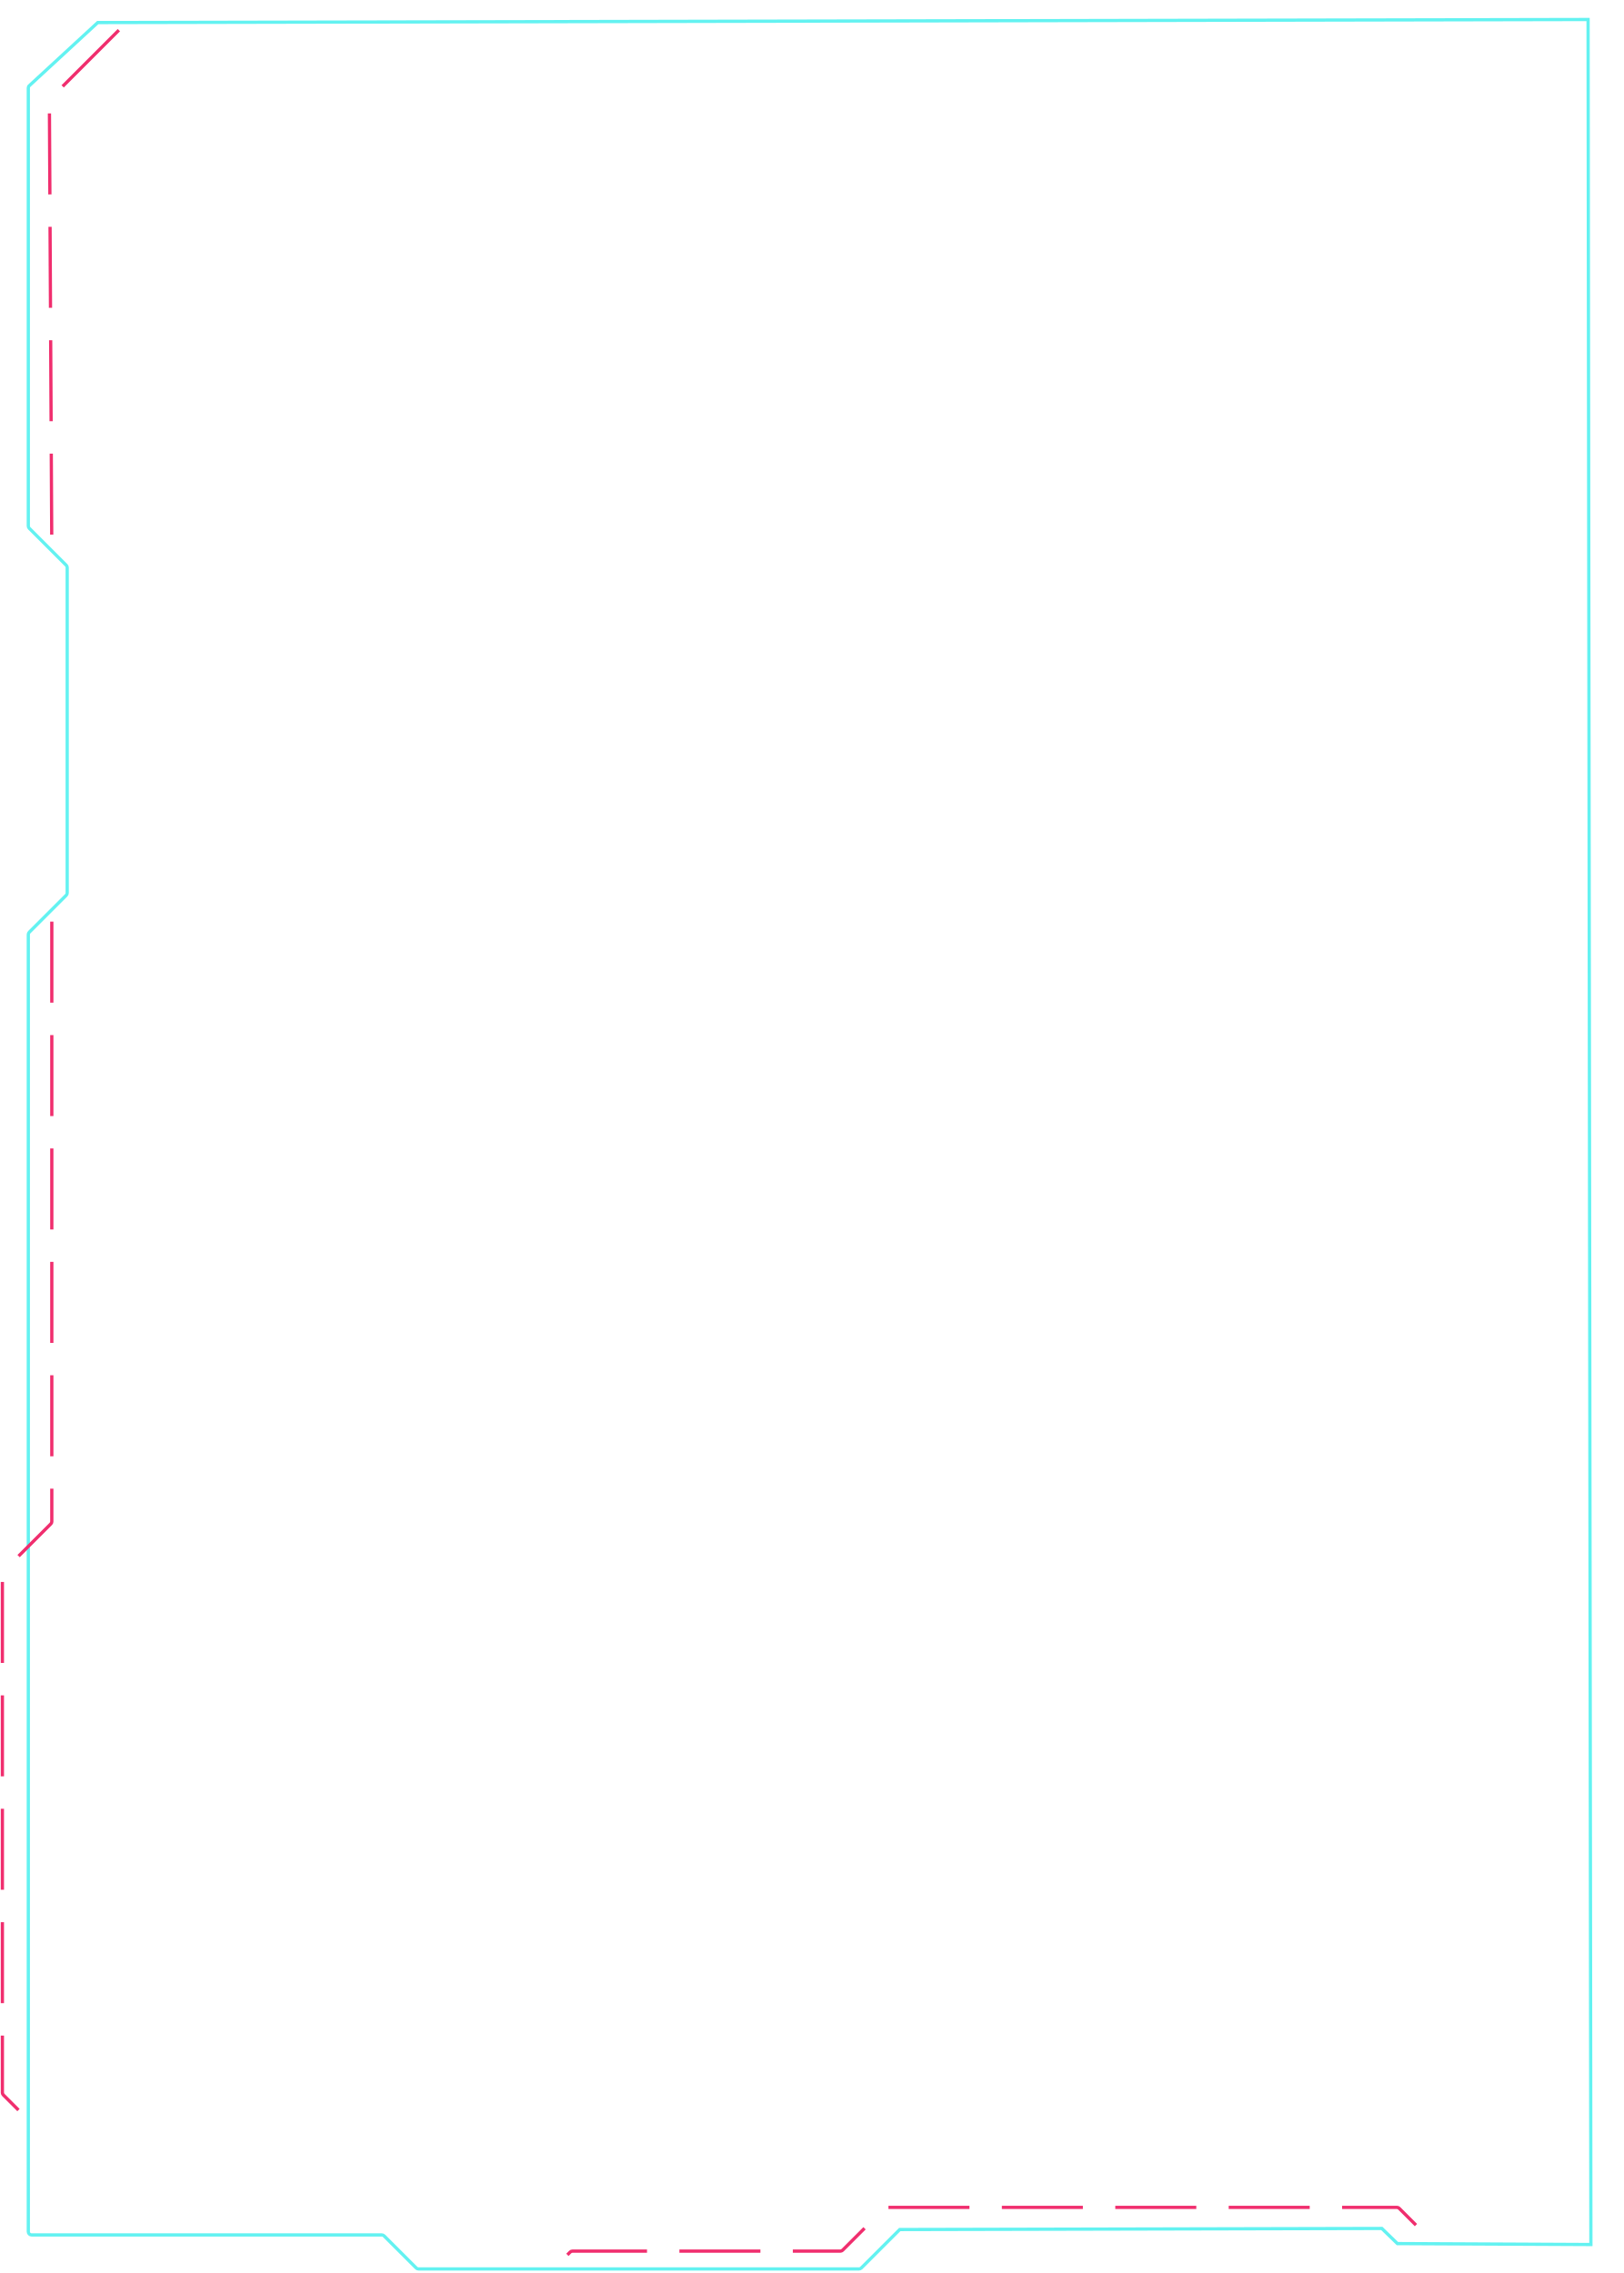
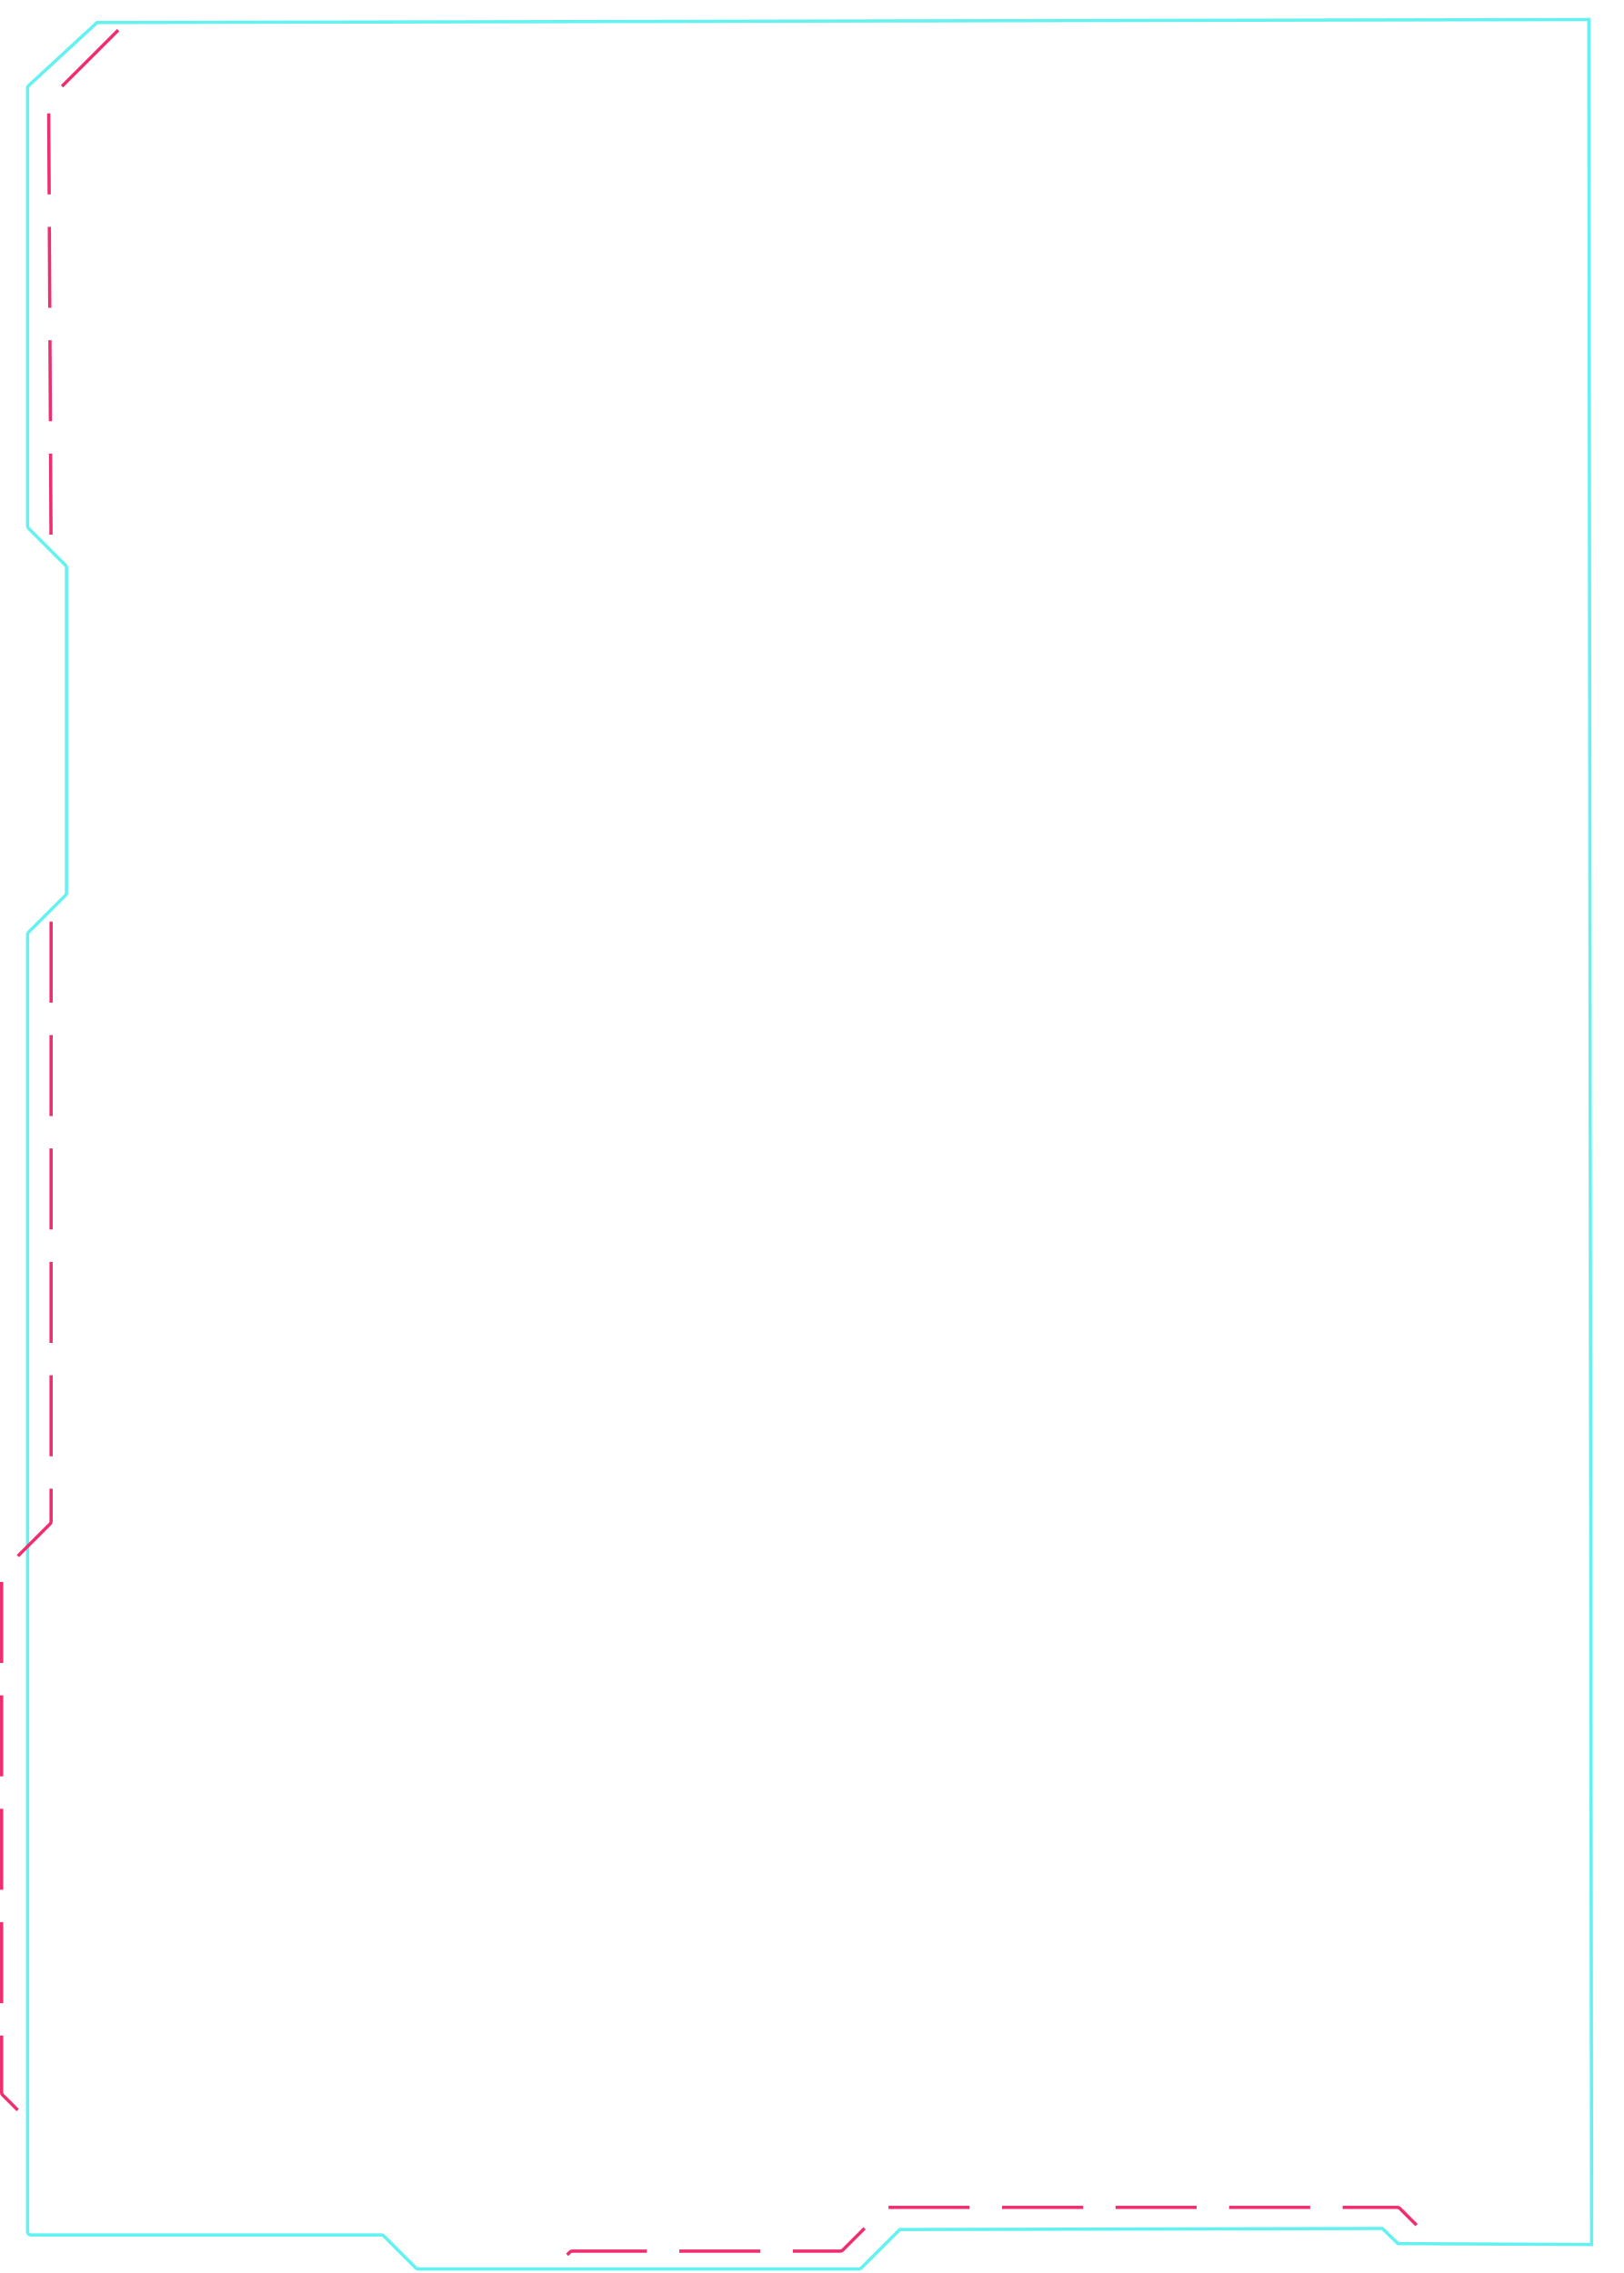
- <svg xmlns="http://www.w3.org/2000/svg" xmlns:xlink="http://www.w3.org/1999/xlink" width="500" height="700" viewBox="0 0 1001.2 1403" fill="none" version="1.1" id="svg14">
+ <svg xmlns="http://www.w3.org/2000/svg" xmlns:xlink="http://www.w3.org/1999/xlink" width="500" height="700" viewBox="0 0 1001.2 1403" fill="none" version="1.1" id="svg14" preserveAspectRatio="none">
  <defs id="defs18">
    <clipPath clipPathUnits="userSpaceOnUse" id="clipPath286">
      <use x="0" y="0" xlink:href="#g282" id="use288" />
    </clipPath>
  </defs>
  <path class="path" stroke="#f02e6e" stroke-width="2" fill="none" fill-rule="evenodd" stroke-linecap="butt" stroke-linejoin="round" stroke-opacity="1" stroke-dasharray="50, 20" stroke-dashoffset="3000" d="M 31.5,340 30.005,62.335 c -0.003,-0.534 0.208,-1.047 0.586,-1.425 L 72.891,18.609" id="path2" style="display:inline" />
  <g id="g279">
    <path d="m 981.401,1385.422 -119.406,-0.573 -9.623,-9.343 -297.541,0.666 -23.746,23.738 c -0.375,0.38 -0.884,0.59 -1.414,0.59 H 257.828 c -0.53,0 -1.039,-0.21 -1.414,-0.59 l -19.828,-19.82 c -0.375,-0.38 -0.884,-0.59 -1.414,-0.59 H 19 c -1.105,0 -2,-0.9 -2,-2 V 576.828 c 0,-0.53 0.211,-1.039 0.586,-1.414 L 40.414,552.586 C 40.789,552.211 41,551.702 41,551.172 V 350.328 c 0,-0.53 -0.211,-1.039 -0.586,-1.414 L 17.586,326.086 C 17.211,325.711 17,325.202 17,324.672 V 54.328 c 0,-0.53 0.196,-1.055 0.586,-1.414 L 59.859,13.922 979.661,12.044 Z" stroke="#63f2f1" fill="#000" fill-opacity="0" stroke-width="2" id="path6" />
  </g>
  <g id="g284" clip-path="url(#clipPath286)">
    <g id="g282" />
  </g>
  <path class="path" stroke="#f02e6e" stroke-width="2" fill="none" fill-rule="evenodd" stroke-linecap="butt" stroke-linejoin="round" stroke-opacity="1" stroke-dasharray="50, 20" stroke-dashoffset="3000" d="m 880.5,1380.5 -17.414,-17.41 c -0.375,-0.38 -0.884,-0.59 -1.414,-0.59 H 785.024 546.828 c -0.53,0 -1.039,0.21 -1.414,0.59 l -25.828,25.82 c -0.375,0.38 -0.884,0.59 -1.414,0.59 H 352.828 c -0.53,0 -1.039,0.21 -1.414,0.59 L 340,1401.5 M 18,1309.5 1.586,1293.09 C 1.211,1292.71 1,1292.2 1,1291.67 V 971.328 c 0,-0.53 0.211,-1.039 0.586,-1.414 L 18,953.5 30.914,940.586 C 31.289,940.211 31.5,939.702 31.5,939.172 V 564" id="path12" />
</svg>
